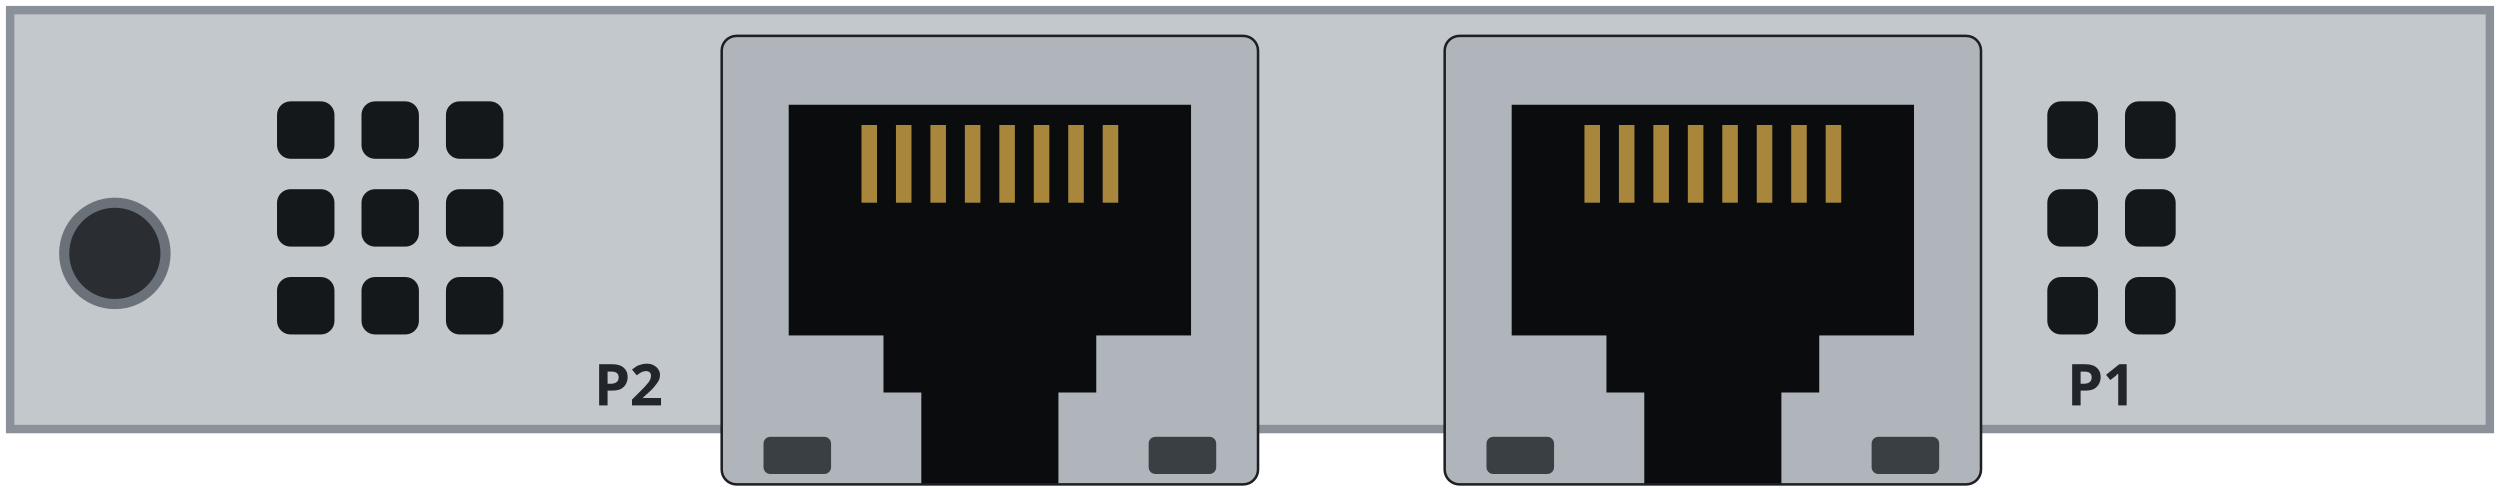
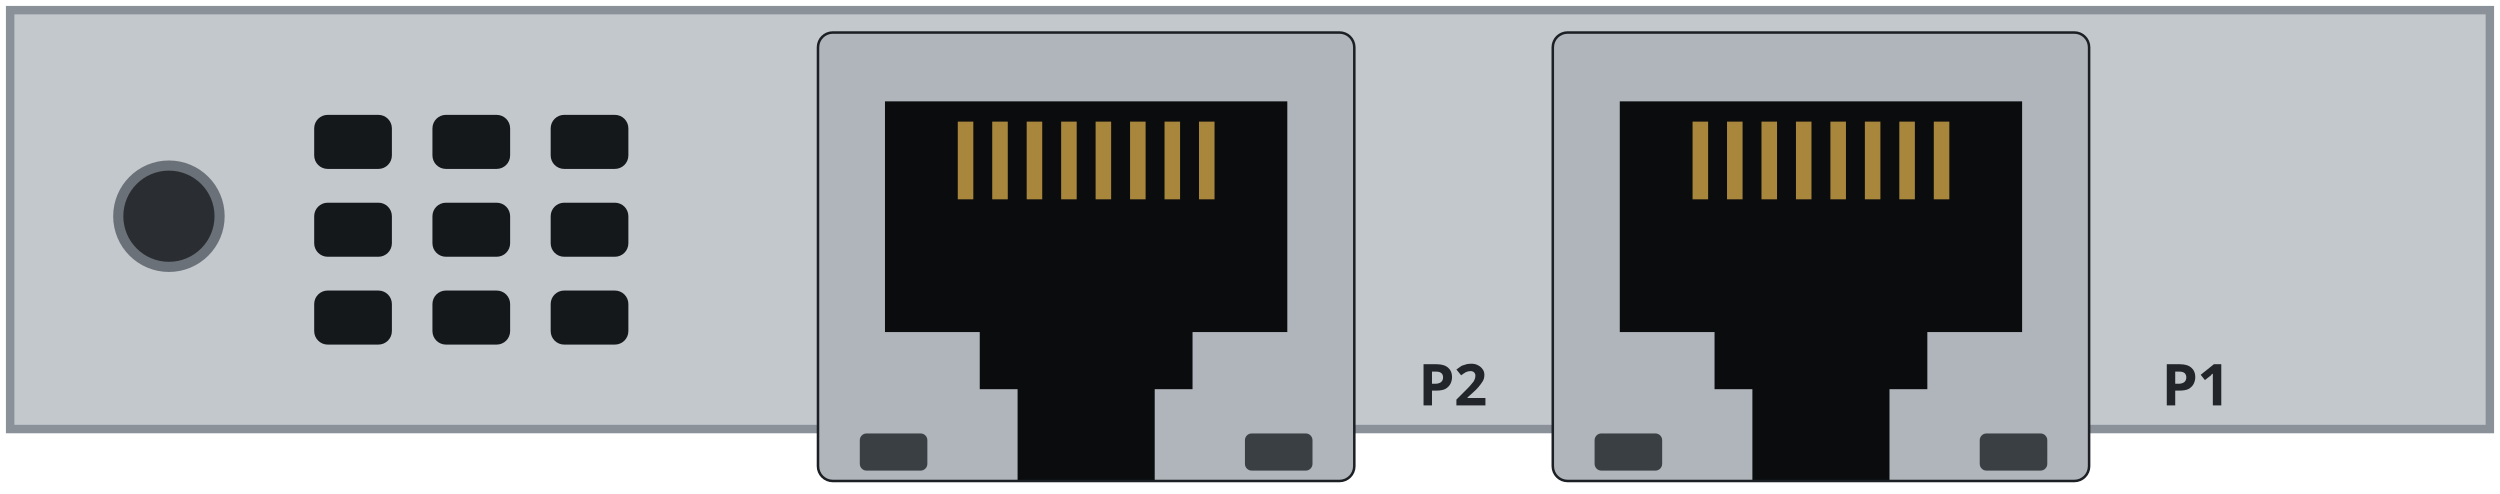
<svg xmlns="http://www.w3.org/2000/svg" width="74.0mm" height="14.6mm" viewBox="0 0 74.0 14.6">
  <style>
    [data-path] { cursor: pointer; }
    .state-on    { --led-color: #22c55e; }
    .state-up    { --led-color: #22c55e; }
    /* link and up are the same fact on an Ethernet lamp; see docs/rj45-family-design.md */
    .state-link  { --led-color: #22c55e; }
    .state-activity { --led-color: #86efac; }
    .state-ok    { --led-color: #22c55e; }
    .state-fault { --led-color: #ef4444; }
    .state-fail  { --led-color: #ef4444; }
    .state-locate { --led-color: #3b82f6; }
    .state-absent { opacity: 0.35; }
    /* A state is a colour AND a behaviour. Solid and blinking of the same colour
       are different facts on real hardware: on the S9510-28DC a solid green PWR
       is "system power good" and a blinking green PWR is "power good but BMC
       power fail". A blinking state that renders solid is the same failure as a
       state class nothing paints - it looks modelled and is not.
       blink animates opacity rather than fill, because each skin carries its own
       unlit colour in the fill fallback and a keyframe cannot name it. alternate
       animates fill, because two colours is the whole point, and takes its first
       value from the element's own fill. */
    @keyframes portrayal-blink {
      0%, 49.9% { opacity: 1; }
      50%, 100% { opacity: 0; }
    }
    @keyframes portrayal-alternate {
      0%, 49.9% { fill: var(--led-color, #3a3f44); }
      50%, 100% { fill: var(--led-color-alt, #3a3f44); }
    }
    .portrayal-highlight { filter: drop-shadow(0 0 1.2px #f59e0b) drop-shadow(0 0 0.5px #f59e0b); }
    .portrayal-dim { opacity: 0.25; }
    [data-class='region'].portrayal-highlight { stroke: #f59e0b; stroke-width: 0.7; filter: none; }
    .state-fail[data-class='psu'], .state-fail[data-class='fan'] { filter: drop-shadow(0 0 1.4px #ef4444); }
</style>
-   <g id="flom-817721-b21" data-path="flom-817721-b21" data-class="nic" data-behaviour="fills" data-ref="hpe/flom-817721-b21@1:1.0.0" data-body-depth="110.0" data-controller="Broadcom BCM57416" data-hpe-model="535FLR-T" data-media="rj45" data-part-numbers="817721-B21 854177-001" data-ports="2" data-spare-part="854177-001" transform="translate(0,0)">
+   <g id="flom-817721-b21" data-path="flom-817721-b21" data-class="nic" data-behaviour="fills" data-ref="hpe/flom-817721-b21@1:1.0.0" data-body-depth="110.0" data-controller="BCM57416" data-hpe-model="535FLR-T" data-media="rj45" data-part-numbers="817721-B21 854177-001" data-ports="2" data-spare-part="854177-001" transform="translate(0,0)">
    <path id="flom-817721-b21--plate" d="M0.3 0.3 H73.7 V12.7 H0.3 Z" fill="#c3c8cd" stroke="#8a9199" stroke-width="0.25" />
-     <circle id="flom-817721-b21--screw-hole" cx="3.4" cy="7.5" r="1.5" fill="#2a2e32" stroke="#6b7178" stroke-width="0.3" />
+     <circle id="flom-817721-b21--screw-hole" cx="5" cy="6.4" r="1.5" fill="#2a2e32" stroke="#6b7178" stroke-width="0.3" />
    <g id="flom-817721-b21--vents">
-       <rect x="8.2" y="3" width="1.7" height="1.7" rx="0.4" fill="#15181b" />
-       <rect x="8.2" y="5.6" width="1.7" height="1.7" rx="0.4" fill="#15181b" />
-       <rect x="8.2" y="8.2" width="1.7" height="1.7" rx="0.4" fill="#15181b" />
-       <rect x="10.7" y="3" width="1.7" height="1.7" rx="0.4" fill="#15181b" />
-       <rect x="10.7" y="5.6" width="1.7" height="1.7" rx="0.4" fill="#15181b" />
-       <rect x="10.7" y="8.2" width="1.7" height="1.7" rx="0.4" fill="#15181b" />
-       <rect x="13.2" y="3" width="1.7" height="1.7" rx="0.4" fill="#15181b" />
-       <rect x="13.2" y="5.6" width="1.7" height="1.7" rx="0.4" fill="#15181b" />
-       <rect x="13.2" y="8.2" width="1.7" height="1.7" rx="0.4" fill="#15181b" />
-       <rect x="60.6" y="3" width="1.5" height="1.7" rx="0.4" fill="#15181b" />
-       <rect x="60.6" y="5.6" width="1.5" height="1.7" rx="0.4" fill="#15181b" />
-       <rect x="60.6" y="8.2" width="1.5" height="1.7" rx="0.4" fill="#15181b" />
-       <rect x="62.9" y="3" width="1.5" height="1.7" rx="0.4" fill="#15181b" />
-       <rect x="62.9" y="5.6" width="1.5" height="1.7" rx="0.4" fill="#15181b" />
-       <rect x="62.9" y="8.2" width="1.5" height="1.7" rx="0.4" fill="#15181b" />
+       <rect x="9.3" y="3.4" width="2.3" height="1.6" rx="0.4" fill="#15181b" />
+       <rect x="9.3" y="6" width="2.3" height="1.6" rx="0.4" fill="#15181b" />
+       <rect x="9.3" y="8.6" width="2.3" height="1.6" rx="0.4" fill="#15181b" />
+       <rect x="12.8" y="3.4" width="2.3" height="1.6" rx="0.4" fill="#15181b" />
+       <rect x="12.8" y="6" width="2.3" height="1.6" rx="0.4" fill="#15181b" />
+       <rect x="12.8" y="8.6" width="2.3" height="1.6" rx="0.4" fill="#15181b" />
+       <rect x="16.3" y="3.4" width="2.3" height="1.6" rx="0.4" fill="#15181b" />
+       <rect x="16.3" y="6" width="2.3" height="1.6" rx="0.4" fill="#15181b" />
+       <rect x="16.3" y="8.6" width="2.3" height="1.6" rx="0.4" fill="#15181b" />
    </g>
    <g id="flom-817721-b21--silkscreen" font-family="sans-serif" font-size="1.7" font-weight="bold" fill="#22262a" text-anchor="middle">
-       <text x="18.6" y="12.0">P2</text>
-       <text x="62.2" y="12.0">P1</text>
+       <text x="43" y="12.0">P2</text>
+       <text x="65" y="12.0">P1</text>
    </g>
-     <g id="flom-817721-b21--port-2" data-path="flom-817721-b21/port-2" data-class="port" data-ref="common/rj45-eth@1:1.2.0" data-depth="18.6" data-media="rj45" data-speed="10g" transform="translate(21.4,1.1)" data-group="ports" data-group-role="traffic">
+     <g id="flom-817721-b21--port-2" data-path="flom-817721-b21/port-2" data-class="port" data-ref="common/rj45-eth@1:1.2.0" data-depth="18.6" data-media="rj45" data-speed="10g" transform="translate(24.25,1.0)" data-group="ports" data-group-role="traffic">
      <g id="flom-817721-b21--port-2--jack" data-path="flom-817721-b21/port-2/jack" data-class="port" data-inner="1" data-ref="std/rj45@2:2.1.0" data-depth="18.6" data-wall="#3a3f45" data-cavity="cavity" data-media="rj45" transform="translate(0.0,0.0)">
        <path id="flom-817721-b21--port-2--jack--housing" fill-rule="evenodd" fill="#b0b5bb" data-fill-from="finish" stroke="#1c1f23" stroke-width="0.15" d="     M 0.4 0 h 15.0 a 0.4 0.4 0 0 1 0.4 0.4 v 12.4 a 0.4 0.4 0 0 1 -0.4 0.4 h -15.0 a 0.4 0.4 0 0 1 -0.4 -0.4 v -12.4 a 0.4 0.4 0 0 1 0.4 -0.4 z     M 1.945 2.0 h 11.91 v 6.83 h -2.805 v 1.69 h -1.12 v 2.68 h -4.06 v -2.68 h -1.12 v -1.69 h -2.805 z" />
        <path id="flom-817721-b21--port-2--jack--cavity" fill="#0a0c0e" d="     M 1.945 2.0 h 11.91 v 6.83 h -2.805 v 1.69 h -1.12 v 2.68 h -4.06 v -2.68 h -1.12 v -1.69 h -2.805 z" />
        <path id="flom-817721-b21--port-2--jack--opening" fill="none" d="M 1.945 2.0 h 11.91 v 11.2 h -11.91 z" data-path="flom-817721-b21/port-2/jack/opening" data-class="cutout" />
        <g id="flom-817721-b21--port-2--jack--pins" fill="#a8873c">
          <rect x="4.10" y="2.6" width="0.46" height="2.3" />
          <rect x="5.12" y="2.6" width="0.46" height="2.3" />
          <rect x="6.14" y="2.6" width="0.46" height="2.3" />
          <rect x="7.16" y="2.6" width="0.46" height="2.3" />
          <rect x="8.18" y="2.6" width="0.46" height="2.3" />
          <rect x="9.20" y="2.6" width="0.46" height="2.3" />
          <rect x="10.22" y="2.6" width="0.46" height="2.3" />
          <rect x="11.24" y="2.6" width="0.46" height="2.3" />
        </g>
        <g data-cp="mate" data-cp-at="7.9 6.6" data-cp-dir="front" />
      </g>
      <path id="flom-817721-b21--port-2--face" fill-rule="evenodd" fill="#b0b5bb" data-fill-from="finish" d="     M 0.4 0 h 15.0 a 0.4 0.4 0 0 1 0.4 0.4 v 12.4 a 0.4 0.4 0 0 1 -0.4 0.4 h -15.0 a 0.4 0.4 0 0 1 -0.4 -0.4 v -12.4 a 0.4 0.4 0 0 1 0.4 -0.4 z     M 1.945 2.0 h 11.91 v 6.83 h -2.805 v 1.69 h -1.12 v 2.68 h -4.06 v -2.68 h -1.12 v -1.69 h -2.805 z" />
      <rect id="flom-817721-b21--port-2--led-a" x="1.2" y="11.83" width="2.0" height="1.1" rx="0.2" fill="var(--led-color, #3a3f44)" data-path="flom-817721-b21/port-2/led-a" data-class="led" data-states="off link" data-z-out="0.3" data-z-color="#0d0f11" />
      <rect id="flom-817721-b21--port-2--led-b" x="12.6" y="11.83" width="2.0" height="1.1" rx="0.2" fill="var(--led-color, #3a3f44)" data-path="flom-817721-b21/port-2/led-b" data-class="led" data-states="off activity" data-z-out="0.3" data-z-color="#0d0f11" />
      <g data-cp="net" data-cp-at="7.9 6.6" data-cp-dir="front" />
    </g>
-     <g id="flom-817721-b21--port-1" data-path="flom-817721-b21/port-1" data-class="port" data-ref="common/rj45-eth@1:1.2.0" data-depth="18.6" data-media="rj45" data-speed="10g" transform="translate(42.8,1.1)" data-group="ports" data-group-role="traffic">
+     <g id="flom-817721-b21--port-1" data-path="flom-817721-b21/port-1" data-class="port" data-ref="common/rj45-eth@1:1.2.0" data-depth="18.6" data-media="rj45" data-speed="10g" transform="translate(46,1.0)" data-group="ports" data-group-role="traffic">
      <g id="flom-817721-b21--port-1--jack" data-path="flom-817721-b21/port-1/jack" data-class="port" data-inner="1" data-ref="std/rj45@2:2.1.0" data-depth="18.6" data-wall="#3a3f45" data-cavity="cavity" data-media="rj45" transform="translate(0.0,0.0)">
        <path id="flom-817721-b21--port-1--jack--housing" fill-rule="evenodd" fill="#b0b5bb" data-fill-from="finish" stroke="#1c1f23" stroke-width="0.15" d="     M 0.4 0 h 15.0 a 0.4 0.4 0 0 1 0.4 0.4 v 12.4 a 0.4 0.4 0 0 1 -0.4 0.4 h -15.0 a 0.4 0.4 0 0 1 -0.4 -0.4 v -12.4 a 0.4 0.4 0 0 1 0.4 -0.4 z     M 1.945 2.0 h 11.91 v 6.83 h -2.805 v 1.69 h -1.12 v 2.68 h -4.06 v -2.68 h -1.12 v -1.69 h -2.805 z" />
        <path id="flom-817721-b21--port-1--jack--cavity" fill="#0a0c0e" d="     M 1.945 2.0 h 11.91 v 6.83 h -2.805 v 1.69 h -1.12 v 2.68 h -4.06 v -2.68 h -1.12 v -1.69 h -2.805 z" />
        <path id="flom-817721-b21--port-1--jack--opening" fill="none" d="M 1.945 2.0 h 11.91 v 11.2 h -11.91 z" data-path="flom-817721-b21/port-1/jack/opening" data-class="cutout" />
        <g id="flom-817721-b21--port-1--jack--pins" fill="#a8873c">
          <rect x="4.10" y="2.6" width="0.46" height="2.3" />
          <rect x="5.12" y="2.6" width="0.46" height="2.3" />
          <rect x="6.14" y="2.6" width="0.46" height="2.3" />
          <rect x="7.16" y="2.6" width="0.46" height="2.3" />
          <rect x="8.18" y="2.6" width="0.46" height="2.3" />
          <rect x="9.20" y="2.6" width="0.46" height="2.3" />
          <rect x="10.22" y="2.6" width="0.46" height="2.3" />
          <rect x="11.24" y="2.6" width="0.46" height="2.3" />
        </g>
        <g data-cp="mate" data-cp-at="7.9 6.6" data-cp-dir="front" />
      </g>
      <path id="flom-817721-b21--port-1--face" fill-rule="evenodd" fill="#b0b5bb" data-fill-from="finish" d="     M 0.4 0 h 15.0 a 0.4 0.4 0 0 1 0.4 0.4 v 12.4 a 0.4 0.4 0 0 1 -0.4 0.4 h -15.0 a 0.4 0.4 0 0 1 -0.4 -0.4 v -12.4 a 0.4 0.4 0 0 1 0.4 -0.4 z     M 1.945 2.0 h 11.91 v 6.83 h -2.805 v 1.69 h -1.12 v 2.68 h -4.06 v -2.68 h -1.12 v -1.69 h -2.805 z" />
      <rect id="flom-817721-b21--port-1--led-a" x="1.2" y="11.83" width="2.0" height="1.1" rx="0.2" fill="var(--led-color, #3a3f44)" data-path="flom-817721-b21/port-1/led-a" data-class="led" data-states="off link" data-z-out="0.3" data-z-color="#0d0f11" />
      <rect id="flom-817721-b21--port-1--led-b" x="12.6" y="11.83" width="2.0" height="1.1" rx="0.2" fill="var(--led-color, #3a3f44)" data-path="flom-817721-b21/port-1/led-b" data-class="led" data-states="off activity" data-z-out="0.3" data-z-color="#0d0f11" />
      <g data-cp="net" data-cp-at="7.9 6.6" data-cp-dir="front" />
    </g>
  </g>
</svg>
